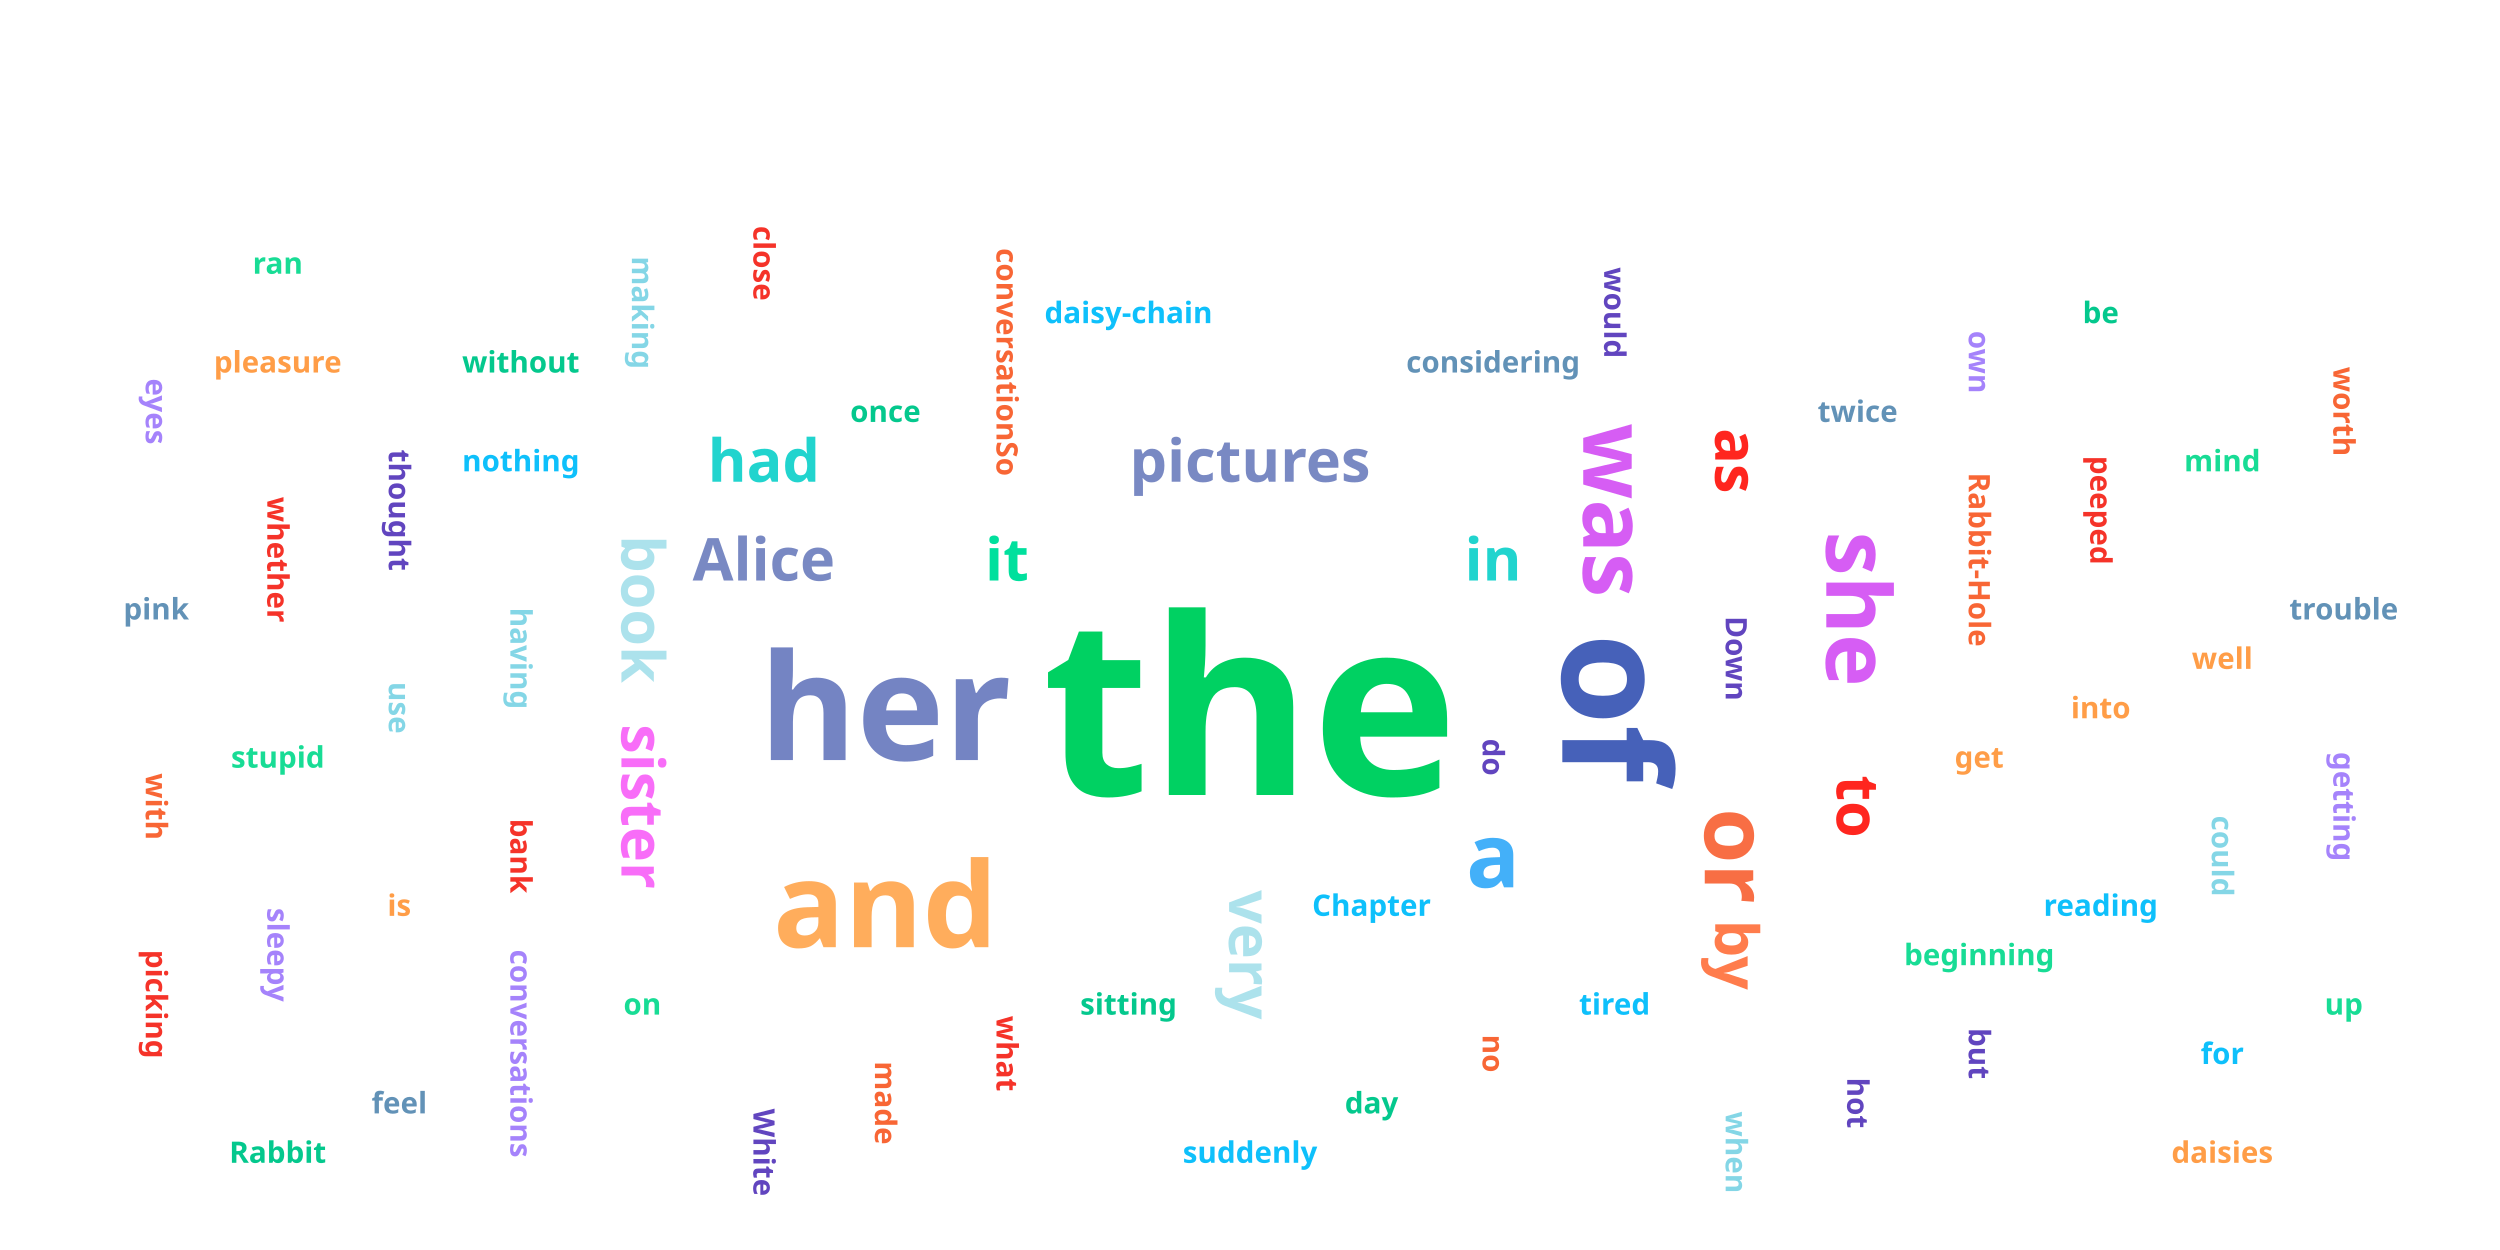
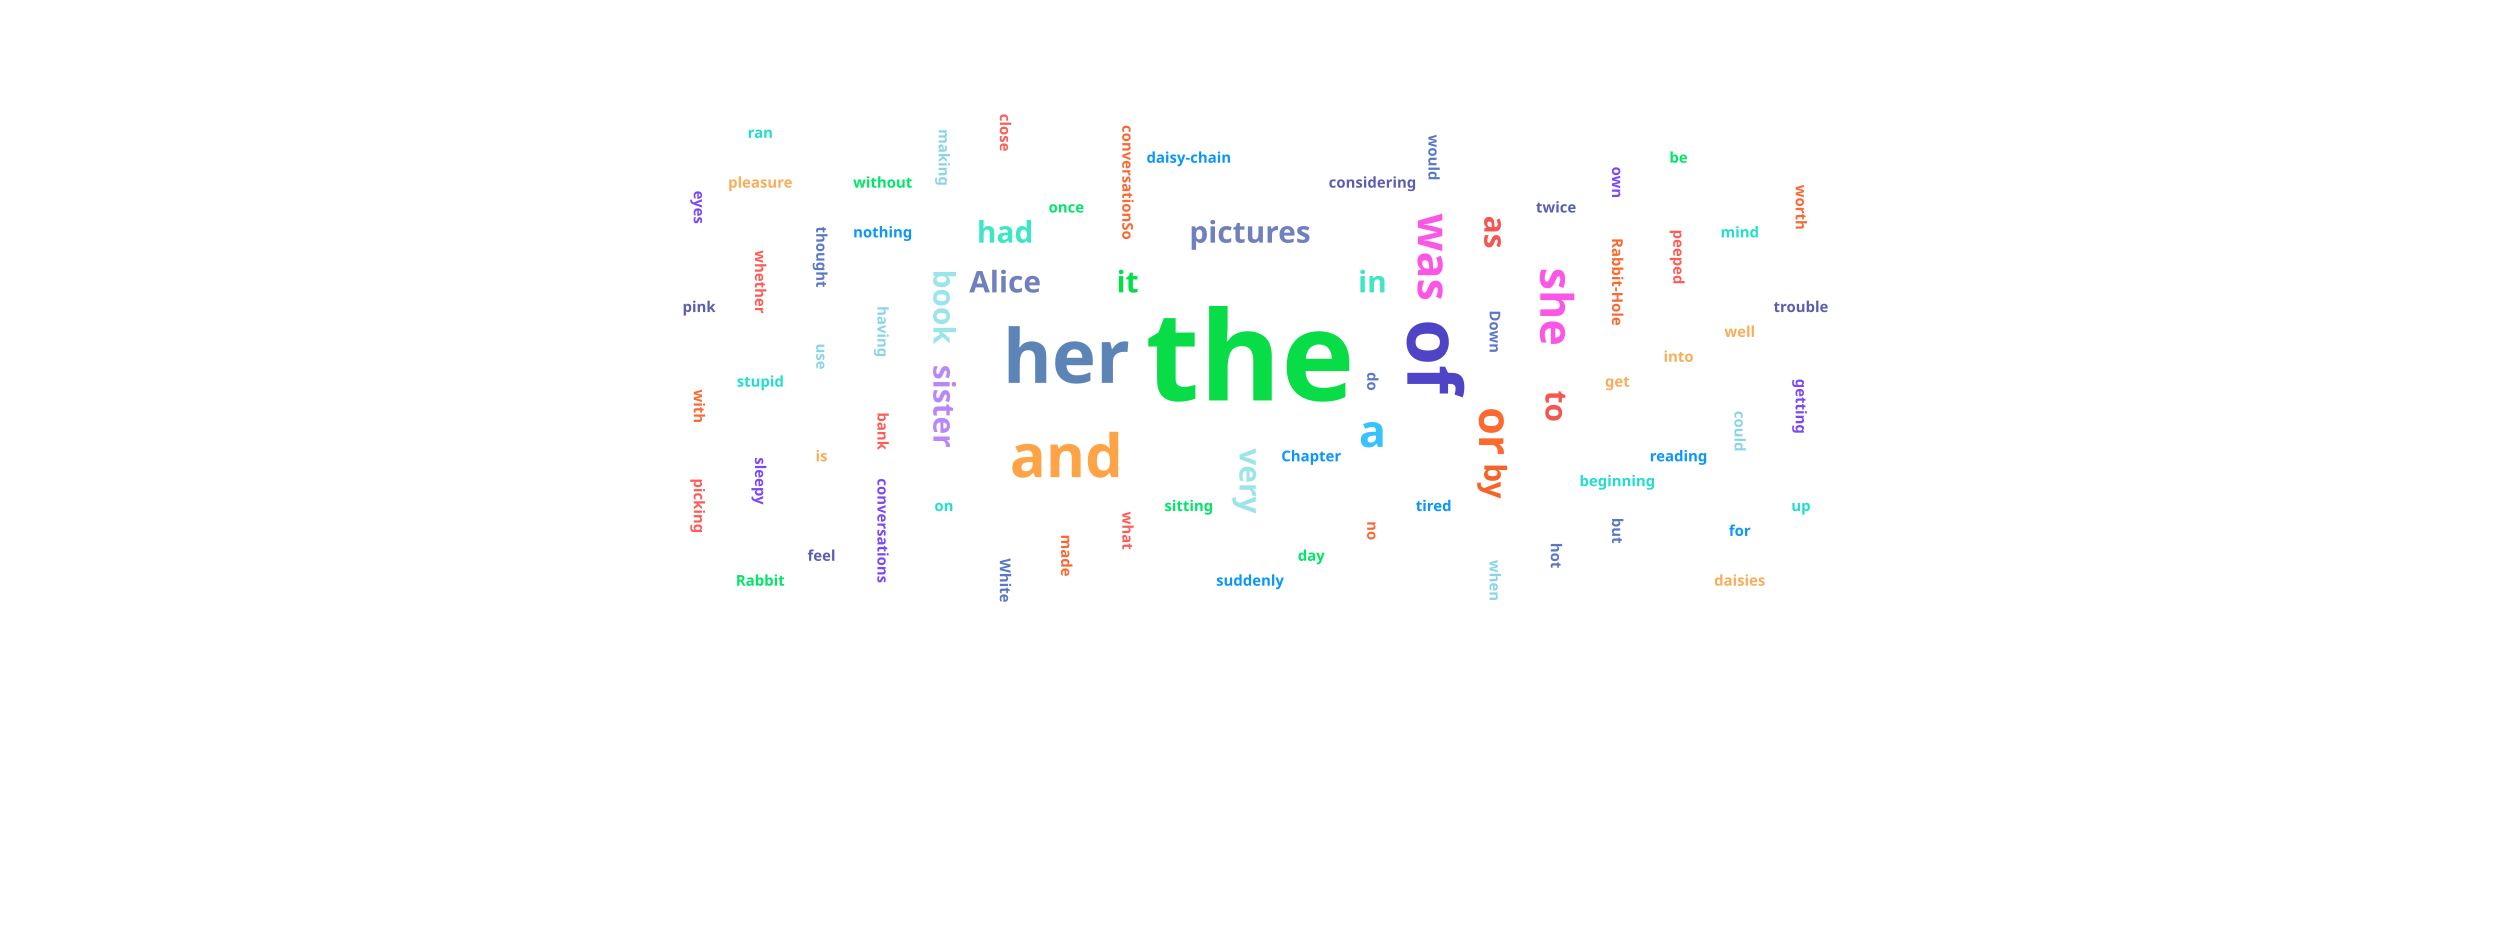
- <svg xmlns="http://www.w3.org/2000/svg" version="1.1" class="highcharts-root" width="800" height="400" viewBox="0 0 800 400">
-   <style>.st0  {font-size: 25px; font-family: sans-serif; font-weight: 900; outline: none;fill: hsl(148, 100%, 41%); opacity:1;;}
- .st1  {font-size: 15px; font-family: sans-serif; font-weight: 900; outline: none;fill: hsl(226, 45%, 50%); opacity:1;;}
- .st2  {font-size: 15px; font-family: sans-serif; font-weight: 900; outline: none;fill: hsl(228, 40%, 61%); opacity:1;;}
- .st3  {font-size: 12px; font-family: sans-serif; font-weight: 900; outline: none;fill: hsl(30, 100%, 68%); opacity:1;;}
- .st4  {font-size: 9px; font-family: sans-serif; font-weight: 900; outline: none;fill: hsl(288, 87%, 66%); opacity:1;;}
- .st5  {font-size: 9px; font-family: sans-serif; font-weight: 900; outline: none;fill: hsl(14, 93%, 62%); opacity:1;;}
- .st6  {font-size: 9px; font-family: sans-serif; font-weight: 900; outline: none;fill: hsl(204, 94%, 62%); opacity:1;;}
- .st7  {font-size: 6px; font-family: sans-serif; font-weight: 900; outline: none;fill: hsl(227, 38%, 62%); opacity:1;;}
- .st8  {font-size: 6px; font-family: sans-serif; font-weight: 900; outline: none;fill: hsl(2, 100%, 56%); opacity:1;;}
- .st9  {font-size: 6px; font-family: sans-serif; font-weight: 900; outline: none;fill: hsl(189, 62%, 80%); opacity:1;;}
- .st10  {font-size: 6px; font-family: sans-serif; font-weight: 900; outline: none;fill: hsl(16, 100%, 65%); opacity:1;;}
- .st11  {font-size: 6px; font-family: sans-serif; font-weight: 900; outline: none;fill: hsl(300, 91%, 70%); opacity:1;;}
- .st12  {font-size: 6px; font-family: sans-serif; font-weight: 900; outline: none;fill: hsl(178, 73%, 48%); opacity:1;;}
- .st13  {font-size: 6px; font-family: sans-serif; font-weight: 900; outline: none;fill: hsl(162, 100%, 44%); opacity:1;;}
- .st14  {font-size: 3px; font-family: sans-serif; font-weight: 900; outline: none;fill: hsl(195, 97%, 52%); opacity:1;;}
- .st15  {font-size: 3px; font-family: sans-serif; font-weight: 900; outline: none;fill: hsl(254, 49%, 51%); opacity:1;;}
- .st16  {font-size: 3px; font-family: sans-serif; font-weight: 900; outline: none;fill: hsl(15, 93%, 59%); opacity:1;;}
- .st17  {font-size: 3px; font-family: sans-serif; font-weight: 900; outline: none;fill: hsl(158, 80%, 48%); opacity:1;;}
- .st18  {font-size: 3px; font-family: sans-serif; font-weight: 900; outline: none;fill: hsl(28, 100%, 64%); opacity:1;;}
- .st19  {font-size: 3px; font-family: sans-serif; font-weight: 900; outline: none;fill: hsl(162, 96%, 40%); opacity:1;;}
- .st20  {font-size: 3px; font-family: sans-serif; font-weight: 900; outline: none;fill: hsl(3, 91%, 56%); opacity:1;;}
- .st21  {font-size: 3px; font-family: sans-serif; font-weight: 900; outline: none;fill: hsl(190, 66%, 71%); opacity:1;;}
- .st22  {font-size: 3px; font-family: sans-serif; font-weight: 900; outline: none;fill: hsl(206, 37%, 55%); opacity:1;;}
- .st23  {font-size: 3px; font-family: sans-serif; font-weight: 900; outline: none;fill: hsl(257, 94%, 75%); opacity:1;;}</style>
+ <svg xmlns="http://www.w3.org/2000/svg" width="900" height="340" viewBox="0,0,800,600" id="svg">
+   <style>.st0  {font-size: 25px; font-family: sans-serif; font-weight: 900; outline: none;fill: hsl(138, 93%, 45%); opacity:1;;}
+ .st1  {font-size: 15px; font-family: sans-serif; font-weight: 900; outline: none;fill: hsl(245, 53%, 52%); opacity:1;;}
+ .st2  {font-size: 15px; font-family: sans-serif; font-weight: 900; outline: none;fill: hsl(214, 38%, 54%); opacity:1;;}
+ .st3  {font-size: 12px; font-family: sans-serif; font-weight: 900; outline: none;fill: hsl(30, 100%, 64%); opacity:1;;}
+ .st4  {font-size: 9px; font-family: sans-serif; font-weight: 900; outline: none;fill: hsl(308, 95%, 66%); opacity:1;;}
+ .st5  {font-size: 9px; font-family: sans-serif; font-weight: 900; outline: none;fill: hsl(17, 98%, 59%); opacity:1;;}
+ .st6  {font-size: 9px; font-family: sans-serif; font-weight: 900; outline: none;fill: hsl(199, 100%, 61%); opacity:1;;}
+ .st7  {font-size: 6px; font-family: sans-serif; font-weight: 900; outline: none;fill: hsl(228, 37%, 59%); opacity:1;;}
+ .st8  {font-size: 6px; font-family: sans-serif; font-weight: 900; outline: none;fill: hsl(3, 87%, 63%); opacity:1;;}
+ .st9  {font-size: 6px; font-family: sans-serif; font-weight: 900; outline: none;fill: hsl(184, 65%, 76%); opacity:1;;}
+ .st10  {font-size: 6px; font-family: sans-serif; font-weight: 900; outline: none;fill: hsl(17, 91%, 56%); opacity:1;;}
+ .st11  {font-size: 6px; font-family: sans-serif; font-weight: 900; outline: none;fill: hsl(267, 86%, 75%); opacity:1;;}
+ .st12  {font-size: 6px; font-family: sans-serif; font-weight: 900; outline: none;fill: hsl(168, 77%, 57%); opacity:1;;}
+ .st13  {font-size: 6px; font-family: sans-serif; font-weight: 900; outline: none;fill: hsl(139, 100%, 44%); opacity:1;;}
+ .st14  {font-size: 3px; font-family: sans-serif; font-weight: 900; outline: none;fill: hsl(206, 100%, 52%); opacity:1;;}
+ .st15  {font-size: 3px; font-family: sans-serif; font-weight: 900; outline: none;fill: hsl(223, 47%, 56%); opacity:1;;}
+ .st16  {font-size: 3px; font-family: sans-serif; font-weight: 900; outline: none;fill: hsl(16, 96%, 59%); opacity:1;;}
+ .st17  {font-size: 3px; font-family: sans-serif; font-weight: 900; outline: none;fill: hsl(175, 74%, 50%); opacity:1;;}
+ .st18  {font-size: 3px; font-family: sans-serif; font-weight: 900; outline: none;fill: hsl(32, 92%, 66%); opacity:1;;}
+ .st19  {font-size: 3px; font-family: sans-serif; font-weight: 900; outline: none;fill: hsl(147, 100%, 45%); opacity:1;;}
+ .st20  {font-size: 3px; font-family: sans-serif; font-weight: 900; outline: none;fill: hsl(2, 100%, 67%); opacity:1;;}
+ .st21  {font-size: 3px; font-family: sans-serif; font-weight: 900; outline: none;fill: hsl(191, 66%, 72%); opacity:1;;}
+ .st22  {font-size: 3px; font-family: sans-serif; font-weight: 900; outline: none;fill: hsl(238, 34%, 52%); opacity:1;;}
+ .st23  {font-size: 3px; font-family: sans-serif; font-weight: 900; outline: none;fill: hsl(257, 94%, 63%); opacity:1;;}</style>
  <g transform="translate(400,226.5) scale(3.161094 3.161094)">
    <text x="0" text-anchor="middle" alignment-baseline="middle" dominant-baseline="middle" y="0" class="st0" transform="translate(0,0)" tabindex="-1" role="img" aria-label="the, weight: 8. Occurrences.">the</text>
    <text x="36.909" text-anchor="middle" alignment-baseline="middle" dominant-baseline="middle" y="0" class="st1" transform="translate(0,0) rotate(90 36.90852 0)" tabindex="-1" role="img" aria-label="of, weight: 5. Occurrences.">of</text>
    <text x="-36.909" text-anchor="middle" alignment-baseline="middle" dominant-baseline="middle" y="0" class="st2" transform="translate(0,0)" tabindex="-1" role="img" aria-label="her, weight: 5. Occurrences.">her</text>
    <text x="-36.909" text-anchor="middle" alignment-baseline="middle" dominant-baseline="middle" y="20" class="st3" transform="translate(0,0)" tabindex="-1" role="img" aria-label="and, weight: 4. Occurrences.">and</text>
    <text x="36.909" text-anchor="middle" alignment-baseline="middle" dominant-baseline="middle" y="-20" class="st4" transform="translate(0,0) rotate(90 36.90852 -20)" tabindex="-1" role="img" aria-label="was, weight: 3. Occurrences.">was</text>
    <text x="49.211" text-anchor="middle" alignment-baseline="middle" dominant-baseline="middle" y="15" class="st5" transform="translate(0,0) rotate(90 49.21136 15)" tabindex="-1" role="img" aria-label="or, weight: 3. Occurrences.">or</text>
    <text x="61.514" text-anchor="middle" alignment-baseline="middle" dominant-baseline="middle" y="-10" class="st4" transform="translate(0,0) rotate(90 61.5142 -10)" tabindex="-1" role="img" aria-label="she, weight: 3. Occurrences.">she</text>
    <text x="24.606" text-anchor="middle" alignment-baseline="middle" dominant-baseline="middle" y="15" class="st6" transform="translate(0,0)" tabindex="-1" role="img" aria-label="a, weight: 3. Occurrences.">a</text>
    <text x="-49.211" text-anchor="middle" alignment-baseline="middle" dominant-baseline="middle" y="-15" class="st7" transform="translate(0,0)" tabindex="-1" role="img" aria-label="Alice, weight: 2. Occurrences.">Alice</text>
    <text x="61.514" text-anchor="middle" alignment-baseline="middle" dominant-baseline="middle" y="10" class="st8" transform="translate(0,0) rotate(90 61.5142 10)" tabindex="-1" role="img" aria-label="to, weight: 2. Occurrences.">to</text>
    <text x="0" text-anchor="middle" alignment-baseline="middle" dominant-baseline="middle" y="25" class="st9" transform="translate(0,0) rotate(90 0 25)" tabindex="-1" role="img" aria-label="very, weight: 2. Occurrences.">very</text>
    <text x="49.211" text-anchor="middle" alignment-baseline="middle" dominant-baseline="middle" y="25" class="st10" transform="translate(0,0) rotate(90 49.21136 25)" tabindex="-1" role="img" aria-label="by, weight: 2. Occurrences.">by</text>
    <text x="-61.514" text-anchor="middle" alignment-baseline="middle" dominant-baseline="middle" y="10" class="st11" transform="translate(0,0) rotate(90 -61.5142 10)" tabindex="-1" role="img" aria-label="sister, weight: 2. Occurrences.">sister</text>
    <text x="-49.211" text-anchor="middle" alignment-baseline="middle" dominant-baseline="middle" y="-25" class="st12" transform="translate(0,0)" tabindex="-1" role="img" aria-label="had, weight: 2. Occurrences.">had</text>
    <text x="-61.514" text-anchor="middle" alignment-baseline="middle" dominant-baseline="middle" y="-10" class="st9" transform="translate(0,0) rotate(90 -61.5142 -10)" tabindex="-1" role="img" aria-label="book, weight: 2. Occurrences.">book</text>
    <text x="-24.606" text-anchor="middle" alignment-baseline="middle" dominant-baseline="middle" y="-15" class="st13" transform="translate(0,0)" tabindex="-1" role="img" aria-label="it, weight: 2. Occurrences.">it</text>
    <text x="0" text-anchor="middle" alignment-baseline="middle" dominant-baseline="middle" y="-25" class="st7" transform="translate(0,0)" tabindex="-1" role="img" aria-label="pictures, weight: 2. Occurrences.">pictures</text>
    <text x="24.606" text-anchor="middle" alignment-baseline="middle" dominant-baseline="middle" y="-15" class="st12" transform="translate(0,0)" tabindex="-1" role="img" aria-label="in, weight: 2. Occurrences.">in</text>
    <text x="49.211" text-anchor="middle" alignment-baseline="middle" dominant-baseline="middle" y="-25" class="st8" transform="translate(0,0) rotate(90 49.21136 -25)" tabindex="-1" role="img" aria-label="as, weight: 2. Occurrences.">as</text>
    <text x="12.303" text-anchor="middle" alignment-baseline="middle" dominant-baseline="middle" y="20" class="st14" transform="translate(0,0)" tabindex="-1" role="img" aria-label="Chapter, weight: 1. Occurrences.">Chapter</text>
    <text x="49.211" text-anchor="middle" alignment-baseline="middle" dominant-baseline="middle" y="-5" class="st15" transform="translate(0,0) rotate(90 49.21136 -5)" tabindex="-1" role="img" aria-label="Down, weight: 1. Occurrences.">Down</text>
    <text x="73.817" text-anchor="middle" alignment-baseline="middle" dominant-baseline="middle" y="-15" class="st16" transform="translate(0,0) rotate(90 73.81703 -15)" tabindex="-1" role="img" aria-label="Rabbit-Hole, weight: 1. Occurrences.">Rabbit-Hole</text>
    <text x="73.817" text-anchor="middle" alignment-baseline="middle" dominant-baseline="middle" y="25" class="st17" transform="translate(0,0)" tabindex="-1" role="img" aria-label="beginning, weight: 1. Occurrences.">beginning</text>
    <text x="73.817" text-anchor="middle" alignment-baseline="middle" dominant-baseline="middle" y="5" class="st18" transform="translate(0,0)" tabindex="-1" role="img" aria-label="get, weight: 1. Occurrences.">get</text>
    <text x="36.909" text-anchor="middle" alignment-baseline="middle" dominant-baseline="middle" y="30" class="st14" transform="translate(0,0)" tabindex="-1" role="img" aria-label="tired, weight: 1. Occurrences.">tired</text>
    <text x="-12.303" text-anchor="middle" alignment-baseline="middle" dominant-baseline="middle" y="30" class="st19" transform="translate(0,0)" tabindex="-1" role="img" aria-label="sitting, weight: 1. Occurrences.">sitting</text>
    <text x="-61.514" text-anchor="middle" alignment-baseline="middle" dominant-baseline="middle" y="30" class="st17" transform="translate(0,0)" tabindex="-1" role="img" aria-label="on, weight: 1. Occurrences.">on</text>
    <text x="-73.817" text-anchor="middle" alignment-baseline="middle" dominant-baseline="middle" y="15" class="st20" transform="translate(0,0) rotate(90 -73.81703 15)" tabindex="-1" role="img" aria-label="bank, weight: 1. Occurrences.">bank</text>
    <text x="-73.817" text-anchor="middle" alignment-baseline="middle" dominant-baseline="middle" y="-5" class="st21" transform="translate(0,0) rotate(90 -73.81703 -5)" tabindex="-1" role="img" aria-label="having, weight: 1. Occurrences.">having</text>
    <text x="-73.817" text-anchor="middle" alignment-baseline="middle" dominant-baseline="middle" y="-25" class="st14" transform="translate(0,0)" tabindex="-1" role="img" aria-label="nothing, weight: 1. Occurrences.">nothing</text>
    <text x="24.606" text-anchor="middle" alignment-baseline="middle" dominant-baseline="middle" y="5" class="st15" transform="translate(0,0) rotate(90 24.60568 5)" tabindex="-1" role="img" aria-label="do, weight: 1. Occurrences.">do</text>
    <text x="-36.909" text-anchor="middle" alignment-baseline="middle" dominant-baseline="middle" y="-30" class="st19" transform="translate(0,0)" tabindex="-1" role="img" aria-label="once, weight: 1. Occurrences.">once</text>
    <text x="61.514" text-anchor="middle" alignment-baseline="middle" dominant-baseline="middle" y="-30" class="st22" transform="translate(0,0)" tabindex="-1" role="img" aria-label="twice, weight: 1. Occurrences.">twice</text>
    <text x="86.12" text-anchor="middle" alignment-baseline="middle" dominant-baseline="middle" y="-20" class="st20" transform="translate(0,0) rotate(90 86.11987 -20)" tabindex="-1" role="img" aria-label="peeped, weight: 1. Occurrences.">peeped</text>
    <text x="86.12" text-anchor="middle" alignment-baseline="middle" dominant-baseline="middle" y="0" class="st18" transform="translate(0,0)" tabindex="-1" role="img" aria-label="into, weight: 1. Occurrences.">into</text>
    <text x="86.12" text-anchor="middle" alignment-baseline="middle" dominant-baseline="middle" y="20" class="st14" transform="translate(0,0)" tabindex="-1" role="img" aria-label="reading, weight: 1. Occurrences.">reading</text>
    <text x="73.817" text-anchor="middle" alignment-baseline="middle" dominant-baseline="middle" y="35" class="st15" transform="translate(0,0) rotate(90 73.81703 35)" tabindex="-1" role="img" aria-label="but, weight: 1. Occurrences.">but</text>
    <text x="24.606" text-anchor="middle" alignment-baseline="middle" dominant-baseline="middle" y="35" class="st16" transform="translate(0,0) rotate(90 24.60568 35)" tabindex="-1" role="img" aria-label="no, weight: 1. Occurrences.">no</text>
    <text x="-73.817" text-anchor="middle" alignment-baseline="middle" dominant-baseline="middle" y="35" class="st23" transform="translate(0,0) rotate(90 -73.81703 35)" tabindex="-1" role="img" aria-label="conversations, weight: 1. Occurrences.">conversations</text>
    <text x="-24.606" text-anchor="middle" alignment-baseline="middle" dominant-baseline="middle" y="35" class="st20" transform="translate(0,0) rotate(90 -24.60568 35)" tabindex="-1" role="img" aria-label="what, weight: 1. Occurrences.">what</text>
    <text x="-86.12" text-anchor="middle" alignment-baseline="middle" dominant-baseline="middle" y="20" class="st18" transform="translate(0,0)" tabindex="-1" role="img" aria-label="is, weight: 1. Occurrences.">is</text>
    <text x="-86.12" text-anchor="middle" alignment-baseline="middle" dominant-baseline="middle" y="0" class="st21" transform="translate(0,0) rotate(90 -86.11987 0)" tabindex="-1" role="img" aria-label="use, weight: 1. Occurrences.">use</text>
    <text x="-86.12" text-anchor="middle" alignment-baseline="middle" dominant-baseline="middle" y="-20" class="st15" transform="translate(0,0) rotate(90 -86.11987 -20)" tabindex="-1" role="img" aria-label="thought, weight: 1. Occurrences.">thought</text>
    <text x="-73.817" text-anchor="middle" alignment-baseline="middle" dominant-baseline="middle" y="-35" class="st19" transform="translate(0,0)" tabindex="-1" role="img" aria-label="without, weight: 1. Occurrences.">without</text>
    <text x="-24.606" text-anchor="middle" alignment-baseline="middle" dominant-baseline="middle" y="-35" class="st16" transform="translate(0,0) rotate(90 -24.60568 -35)" tabindex="-1" role="img" aria-label="conversationSo, weight: 1. Occurrences.">conversationSo</text>
    <text x="24.606" text-anchor="middle" alignment-baseline="middle" dominant-baseline="middle" y="-35" class="st22" transform="translate(0,0)" tabindex="-1" role="img" aria-label="considering, weight: 1. Occurrences.">considering</text>
    <text x="73.817" text-anchor="middle" alignment-baseline="middle" dominant-baseline="middle" y="-35" class="st23" transform="translate(0,0) rotate(90 73.81703 -35)" tabindex="-1" role="img" aria-label="own, weight: 1. Occurrences.">own</text>
    <text x="98.423" text-anchor="middle" alignment-baseline="middle" dominant-baseline="middle" y="-25" class="st17" transform="translate(0,0)" tabindex="-1" role="img" aria-label="mind, weight: 1. Occurrences.">mind</text>
    <text x="98.423" text-anchor="middle" alignment-baseline="middle" dominant-baseline="middle" y="-5" class="st18" transform="translate(0,0)" tabindex="-1" role="img" aria-label="well, weight: 1. Occurrences.">well</text>
    <text x="98.423" text-anchor="middle" alignment-baseline="middle" dominant-baseline="middle" y="15" class="st21" transform="translate(0,0) rotate(90 98.42271 15)" tabindex="-1" role="img" aria-label="could, weight: 1. Occurrences.">could</text>
    <text x="98.423" text-anchor="middle" alignment-baseline="middle" dominant-baseline="middle" y="35" class="st14" transform="translate(0,0)" tabindex="-1" role="img" aria-label="for, weight: 1. Occurrences.">for</text>
    <text x="61.514" text-anchor="middle" alignment-baseline="middle" dominant-baseline="middle" y="40" class="st15" transform="translate(0,0) rotate(90 61.5142 40)" tabindex="-1" role="img" aria-label="hot, weight: 1. Occurrences.">hot</text>
    <text x="12.303" text-anchor="middle" alignment-baseline="middle" dominant-baseline="middle" y="40" class="st19" transform="translate(0,0)" tabindex="-1" role="img" aria-label="day, weight: 1. Occurrences.">day</text>
    <text x="-36.909" text-anchor="middle" alignment-baseline="middle" dominant-baseline="middle" y="40" class="st16" transform="translate(0,0) rotate(90 -36.90852 40)" tabindex="-1" role="img" aria-label="made, weight: 1. Occurrences.">made</text>
    <text x="-86.12" text-anchor="middle" alignment-baseline="middle" dominant-baseline="middle" y="40" class="st22" transform="translate(0,0)" tabindex="-1" role="img" aria-label="feel, weight: 1. Occurrences.">feel</text>
    <text x="-98.423" text-anchor="middle" alignment-baseline="middle" dominant-baseline="middle" y="25" class="st23" transform="translate(0,0) rotate(90 -98.42271 25)" tabindex="-1" role="img" aria-label="sleepy, weight: 1. Occurrences.">sleepy</text>
    <text x="-98.423" text-anchor="middle" alignment-baseline="middle" dominant-baseline="middle" y="5" class="st17" transform="translate(0,0)" tabindex="-1" role="img" aria-label="stupid, weight: 1. Occurrences.">stupid</text>
    <text x="-98.423" text-anchor="middle" alignment-baseline="middle" dominant-baseline="middle" y="-15" class="st20" transform="translate(0,0) rotate(90 -98.42271 -15)" tabindex="-1" role="img" aria-label="whether, weight: 1. Occurrences.">whether</text>
    <text x="-98.423" text-anchor="middle" alignment-baseline="middle" dominant-baseline="middle" y="-35" class="st18" transform="translate(0,0)" tabindex="-1" role="img" aria-label="pleasure, weight: 1. Occurrences.">pleasure</text>
    <text x="-61.514" text-anchor="middle" alignment-baseline="middle" dominant-baseline="middle" y="-40" class="st21" transform="translate(0,0) rotate(90 -61.5142 -40)" tabindex="-1" role="img" aria-label="making, weight: 1. Occurrences.">making</text>
    <text x="-12.303" text-anchor="middle" alignment-baseline="middle" dominant-baseline="middle" y="-40" class="st14" transform="translate(0,0)" tabindex="-1" role="img" aria-label="daisy-chain, weight: 1. Occurrences.">daisy-chain</text>
    <text x="36.909" text-anchor="middle" alignment-baseline="middle" dominant-baseline="middle" y="-40" class="st15" transform="translate(0,0) rotate(90 36.90852 -40)" tabindex="-1" role="img" aria-label="would, weight: 1. Occurrences.">would</text>
    <text x="86.12" text-anchor="middle" alignment-baseline="middle" dominant-baseline="middle" y="-40" class="st19" transform="translate(0,0)" tabindex="-1" role="img" aria-label="be, weight: 1. Occurrences.">be</text>
    <text x="110.726" text-anchor="middle" alignment-baseline="middle" dominant-baseline="middle" y="-30" class="st16" transform="translate(0,0) rotate(90 110.7256 -30)" tabindex="-1" role="img" aria-label="worth, weight: 1. Occurrences.">worth</text>
    <text x="110.726" text-anchor="middle" alignment-baseline="middle" dominant-baseline="middle" y="-10" class="st22" transform="translate(0,0)" tabindex="-1" role="img" aria-label="trouble, weight: 1. Occurrences.">trouble</text>
    <text x="110.726" text-anchor="middle" alignment-baseline="middle" dominant-baseline="middle" y="10" class="st23" transform="translate(0,0) rotate(90 110.7256 10)" tabindex="-1" role="img" aria-label="getting, weight: 1. Occurrences.">getting</text>
    <text x="110.726" text-anchor="middle" alignment-baseline="middle" dominant-baseline="middle" y="30" class="st17" transform="translate(0,0)" tabindex="-1" role="img" aria-label="up, weight: 1. Occurrences.">up</text>
    <text x="-110.726" text-anchor="middle" alignment-baseline="middle" dominant-baseline="middle" y="30" class="st20" transform="translate(0,0) rotate(90 -110.7256 30)" tabindex="-1" role="img" aria-label="picking, weight: 1. Occurrences.">picking</text>
    <text x="98.423" text-anchor="middle" alignment-baseline="middle" dominant-baseline="middle" y="45" class="st18" transform="translate(0,0)" tabindex="-1" role="img" aria-label="daisies, weight: 1. Occurrences.">daisies</text>
    <text x="49.211" text-anchor="middle" alignment-baseline="middle" dominant-baseline="middle" y="45" class="st21" transform="translate(0,0) rotate(90 49.21136 45)" tabindex="-1" role="img" aria-label="when, weight: 1. Occurrences.">when</text>
    <text x="0" text-anchor="middle" alignment-baseline="middle" dominant-baseline="middle" y="45" class="st14" transform="translate(0,0)" tabindex="-1" role="img" aria-label="suddenly, weight: 1. Occurrences.">suddenly</text>
    <text x="-49.211" text-anchor="middle" alignment-baseline="middle" dominant-baseline="middle" y="45" class="st15" transform="translate(0,0) rotate(90 -49.21136 45)" tabindex="-1" role="img" aria-label="White, weight: 1. Occurrences.">White</text>
    <text x="-98.423" text-anchor="middle" alignment-baseline="middle" dominant-baseline="middle" y="45" class="st19" transform="translate(0,0)" tabindex="-1" role="img" aria-label="Rabbit, weight: 1. Occurrences.">Rabbit</text>
    <text x="-110.726" text-anchor="middle" alignment-baseline="middle" dominant-baseline="middle" y="10" class="st16" transform="translate(0,0) rotate(90 -110.7256 10)" tabindex="-1" role="img" aria-label="with, weight: 1. Occurrences.">with</text>
    <text x="-110.726" text-anchor="middle" alignment-baseline="middle" dominant-baseline="middle" y="-10" class="st22" transform="translate(0,0)" tabindex="-1" role="img" aria-label="pink, weight: 1. Occurrences.">pink</text>
    <text x="-110.726" text-anchor="middle" alignment-baseline="middle" dominant-baseline="middle" y="-30" class="st23" transform="translate(0,0) rotate(90 -110.7256 -30)" tabindex="-1" role="img" aria-label="eyes, weight: 1. Occurrences.">eyes</text>
    <text x="-98.423" text-anchor="middle" alignment-baseline="middle" dominant-baseline="middle" y="-45" class="st17" transform="translate(0,0)" tabindex="-1" role="img" aria-label="ran, weight: 1. Occurrences.">ran</text>
    <text x="-49.211" text-anchor="middle" alignment-baseline="middle" dominant-baseline="middle" y="-45" class="st20" transform="translate(0,0) rotate(90 -49.21136 -45)" tabindex="-1" role="img" aria-label="close, weight: 1. Occurrences.">close</text>
    <text x="-24.606" text-anchor="middle" alignment-baseline="middle" dominant-baseline="middle" y="15" class="st18" transform="translate(0,0)" tabindex="-1" role="img" aria-label="x, 78, weight: 1. Occurrences." />
  </g>
</svg>
